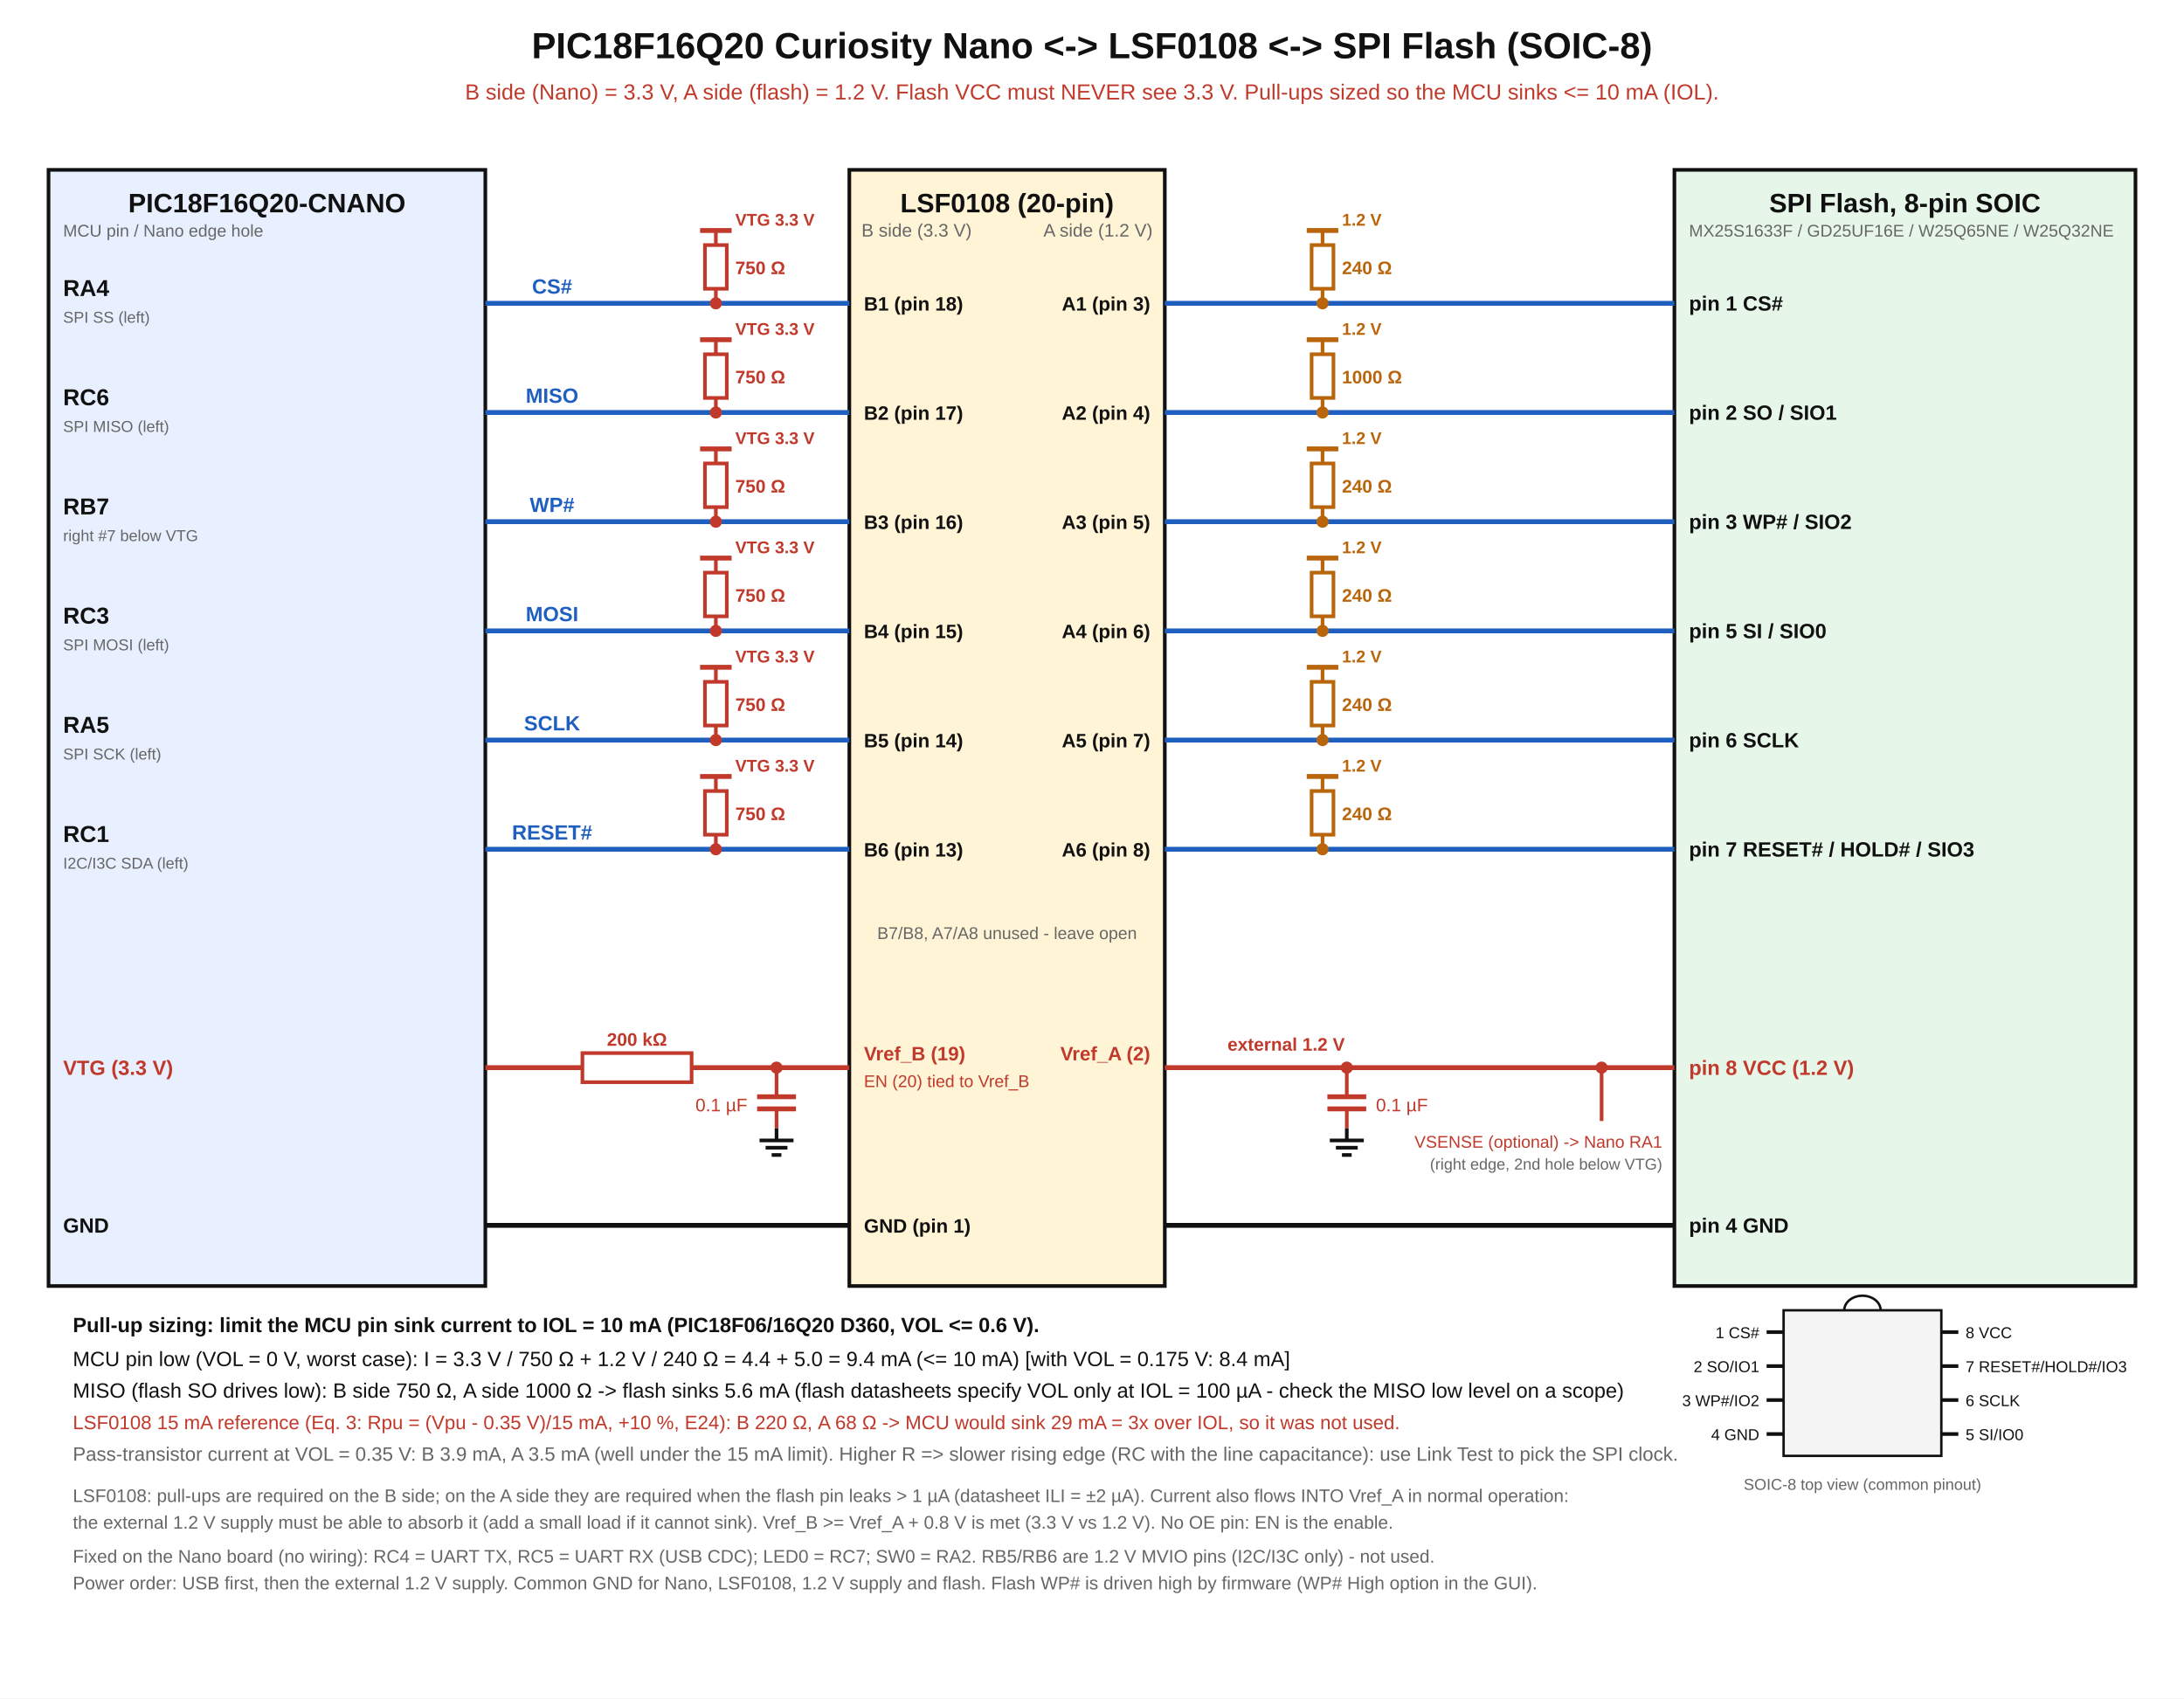
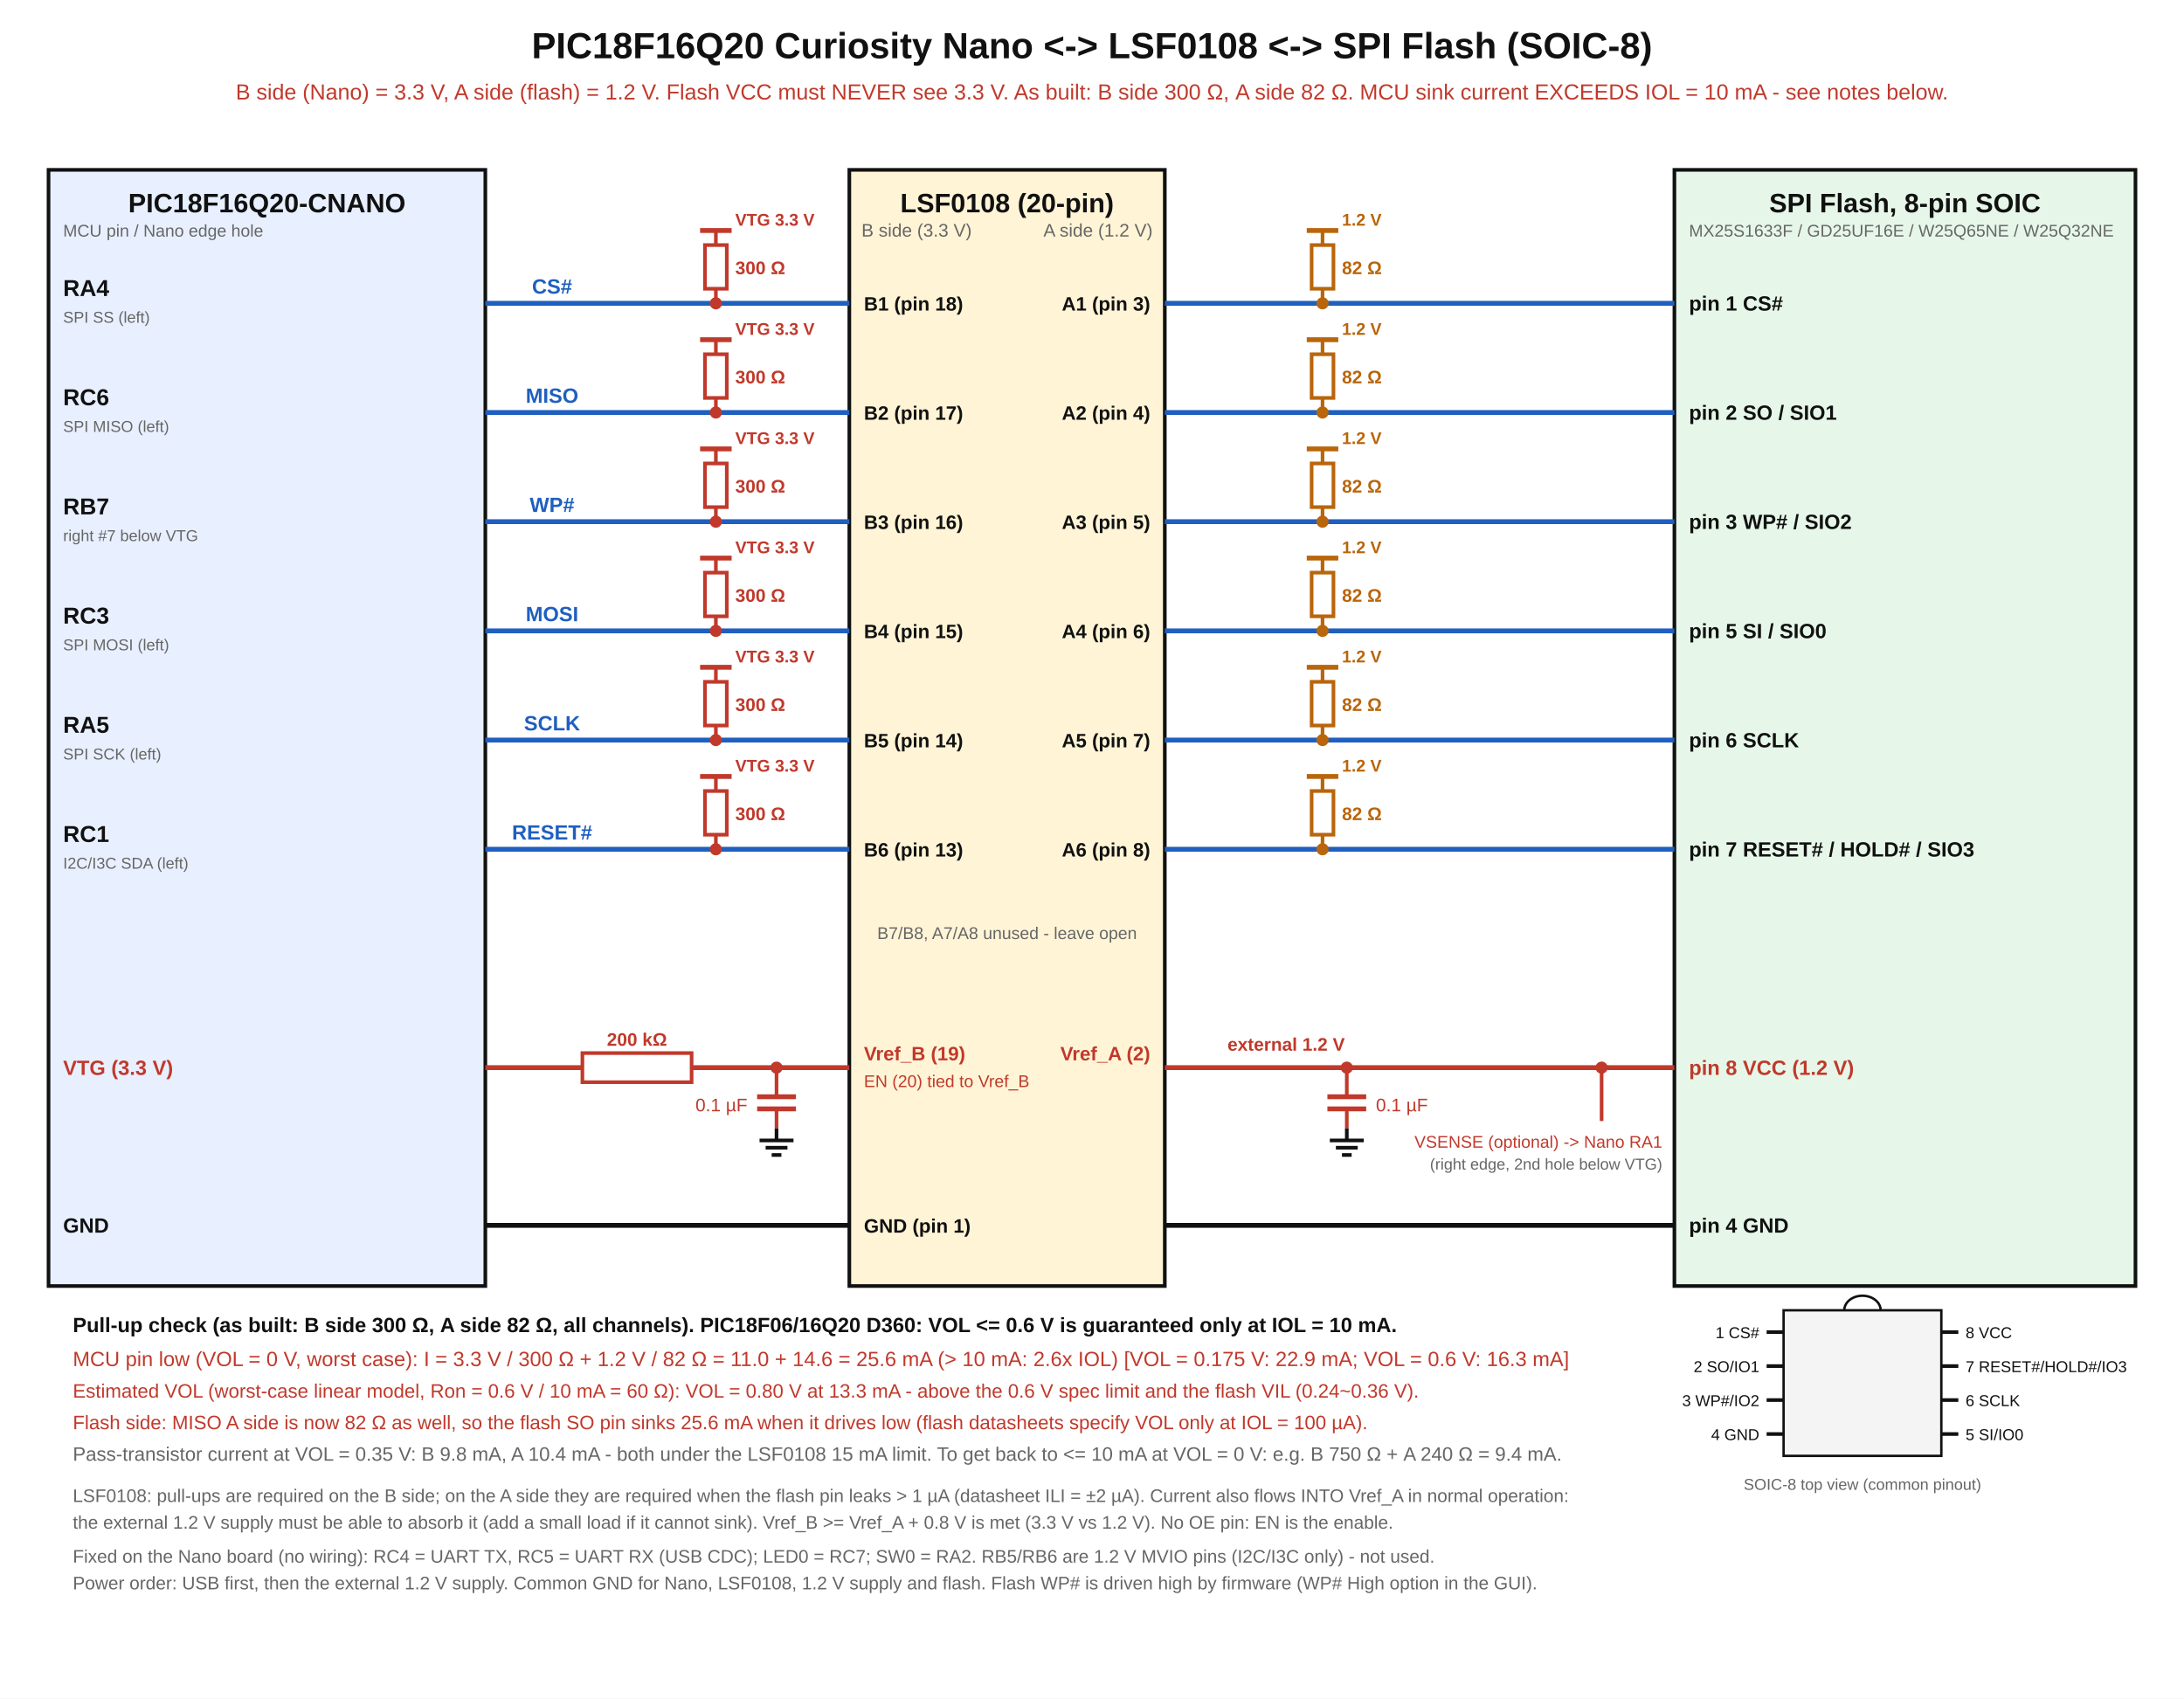
<svg xmlns="http://www.w3.org/2000/svg" width="1800" height="1400" font-family="Arial">
  <rect width="100%" height="100%" fill="white" />
  <text x="900" y="48" font-size="30" font-weight="bold" fill="#111111" text-anchor="middle">PIC18F16Q20 Curiosity Nano  &lt;-&gt;  LSF0108  &lt;-&gt;  SPI Flash (SOIC-8)</text>
-   <text x="900" y="82" font-size="18" font-weight="normal" fill="#c0392b" text-anchor="middle">B side (Nano) = 3.3 V,  A side (flash) = 1.2 V.  Flash VCC must NEVER see 3.3 V.  Pull-ups sized so the MCU sinks &lt;= 10 mA (IOL).</text>
+   <text x="900" y="82" font-size="18" font-weight="normal" fill="#c0392b" text-anchor="middle">B side (Nano) = 3.3 V,  A side (flash) = 1.2 V.  Flash VCC must NEVER see 3.3 V.  As built: B side 300 Ω, A side 82 Ω.  MCU sink current EXCEEDS IOL = 10 mA - see notes below.</text>
  <rect x="40" y="140" width="360" height="920" fill="#e8f0ff" stroke="#111111" stroke-width="3" />
  <text x="220" y="175" font-size="22" font-weight="bold" fill="#111111" text-anchor="middle">PIC18F16Q20-CNANO</text>
  <text x="52" y="195" font-size="14" font-weight="normal" fill="#666666" text-anchor="start">MCU pin  /  Nano edge hole</text>
  <rect x="700" y="140" width="260" height="920" fill="#fff4d6" stroke="#111111" stroke-width="3" />
  <text x="830" y="175" font-size="22" font-weight="bold" fill="#111111" text-anchor="middle">LSF0108 (20-pin)</text>
  <text x="710" y="195" font-size="15" font-weight="normal" fill="#666666" text-anchor="start">B side (3.3 V)</text>
  <text x="950" y="195" font-size="15" font-weight="normal" fill="#666666" text-anchor="end">A side (1.2 V)</text>
  <rect x="1380" y="140" width="380" height="920" fill="#e6f7e9" stroke="#111111" stroke-width="3" />
  <text x="1570" y="175" font-size="22" font-weight="bold" fill="#111111" text-anchor="middle">SPI Flash, 8-pin SOIC</text>
  <text x="1392" y="195" font-size="14" font-weight="normal" fill="#666666" text-anchor="start">MX25S1633F / GD25UF16E / W25Q65NE / W25Q32NE</text>
  <text x="52" y="244" font-size="19" font-weight="bold" fill="#111111" text-anchor="start">RA4</text>
  <text x="52" y="266" font-size="13" font-weight="normal" fill="#666666" text-anchor="start">SPI SS (left)</text>
  <polyline points="400,250 700,250" fill="none" stroke="#1f5fbf" stroke-width="4" />
  <text x="455" y="242" font-size="17" font-weight="bold" fill="#1f5fbf" text-anchor="middle">CS#</text>
  <circle cx="590" cy="250" r="5" fill="#c0392b" />
  <polyline points="590,250 590,238" fill="none" stroke="#c0392b" stroke-width="3" />
  <rect x="581" y="202" width="18" height="36" fill="white" stroke="#c0392b" stroke-width="3" />
  <polyline points="590,202 590,190" fill="none" stroke="#c0392b" stroke-width="3" />
  <polyline points="577,190 603,190" fill="none" stroke="#c0392b" stroke-width="4" />
-   <text x="606" y="226" font-size="15" font-weight="bold" fill="#c0392b" text-anchor="start">750 Ω</text>
+   <text x="606" y="226" font-size="15" font-weight="bold" fill="#c0392b" text-anchor="start">300 Ω</text>
  <text x="606" y="186" font-size="14" font-weight="bold" fill="#c0392b" text-anchor="start">VTG 3.3 V</text>
  <text x="712" y="256" font-size="16" font-weight="bold" fill="#111111" text-anchor="start">B1 (pin 18)</text>
  <text x="948" y="256" font-size="16" font-weight="bold" fill="#111111" text-anchor="end">A1 (pin 3)</text>
  <polyline points="960,250 1380,250" fill="none" stroke="#1f5fbf" stroke-width="4" />
  <circle cx="1090" cy="250" r="5" fill="#b9650b" />
  <polyline points="1090,250 1090,238" fill="none" stroke="#b9650b" stroke-width="3" />
  <rect x="1081" y="202" width="18" height="36" fill="white" stroke="#b9650b" stroke-width="3" />
  <polyline points="1090,202 1090,190" fill="none" stroke="#b9650b" stroke-width="3" />
  <polyline points="1077,190 1103,190" fill="none" stroke="#b9650b" stroke-width="4" />
-   <text x="1106" y="226" font-size="15" font-weight="bold" fill="#b9650b" text-anchor="start">240 Ω</text>
+   <text x="1106" y="226" font-size="15" font-weight="bold" fill="#b9650b" text-anchor="start">82 Ω</text>
  <text x="1106" y="186" font-size="14" font-weight="bold" fill="#b9650b" text-anchor="start">1.2 V</text>
  <text x="1392" y="256" font-size="17" font-weight="bold" fill="#111111" text-anchor="start">pin 1  CS#</text>
  <text x="52" y="334" font-size="19" font-weight="bold" fill="#111111" text-anchor="start">RC6</text>
  <text x="52" y="356" font-size="13" font-weight="normal" fill="#666666" text-anchor="start">SPI MISO (left)</text>
  <polyline points="400,340 700,340" fill="none" stroke="#1f5fbf" stroke-width="4" />
  <text x="455" y="332" font-size="17" font-weight="bold" fill="#1f5fbf" text-anchor="middle">MISO</text>
  <circle cx="590" cy="340" r="5" fill="#c0392b" />
  <polyline points="590,340 590,328" fill="none" stroke="#c0392b" stroke-width="3" />
  <rect x="581" y="292" width="18" height="36" fill="white" stroke="#c0392b" stroke-width="3" />
  <polyline points="590,292 590,280" fill="none" stroke="#c0392b" stroke-width="3" />
  <polyline points="577,280 603,280" fill="none" stroke="#c0392b" stroke-width="4" />
-   <text x="606" y="316" font-size="15" font-weight="bold" fill="#c0392b" text-anchor="start">750 Ω</text>
+   <text x="606" y="316" font-size="15" font-weight="bold" fill="#c0392b" text-anchor="start">300 Ω</text>
  <text x="606" y="276" font-size="14" font-weight="bold" fill="#c0392b" text-anchor="start">VTG 3.3 V</text>
  <text x="712" y="346" font-size="16" font-weight="bold" fill="#111111" text-anchor="start">B2 (pin 17)</text>
  <text x="948" y="346" font-size="16" font-weight="bold" fill="#111111" text-anchor="end">A2 (pin 4)</text>
  <polyline points="960,340 1380,340" fill="none" stroke="#1f5fbf" stroke-width="4" />
  <circle cx="1090" cy="340" r="5" fill="#b9650b" />
  <polyline points="1090,340 1090,328" fill="none" stroke="#b9650b" stroke-width="3" />
  <rect x="1081" y="292" width="18" height="36" fill="white" stroke="#b9650b" stroke-width="3" />
  <polyline points="1090,292 1090,280" fill="none" stroke="#b9650b" stroke-width="3" />
  <polyline points="1077,280 1103,280" fill="none" stroke="#b9650b" stroke-width="4" />
-   <text x="1106" y="316" font-size="15" font-weight="bold" fill="#b9650b" text-anchor="start">1000 Ω</text>
+   <text x="1106" y="316" font-size="15" font-weight="bold" fill="#b9650b" text-anchor="start">82 Ω</text>
  <text x="1106" y="276" font-size="14" font-weight="bold" fill="#b9650b" text-anchor="start">1.2 V</text>
  <text x="1392" y="346" font-size="17" font-weight="bold" fill="#111111" text-anchor="start">pin 2  SO / SIO1</text>
  <text x="52" y="424" font-size="19" font-weight="bold" fill="#111111" text-anchor="start">RB7</text>
  <text x="52" y="446" font-size="13" font-weight="normal" fill="#666666" text-anchor="start">right #7 below VTG</text>
  <polyline points="400,430 700,430" fill="none" stroke="#1f5fbf" stroke-width="4" />
  <text x="455" y="422" font-size="17" font-weight="bold" fill="#1f5fbf" text-anchor="middle">WP#</text>
  <circle cx="590" cy="430" r="5" fill="#c0392b" />
  <polyline points="590,430 590,418" fill="none" stroke="#c0392b" stroke-width="3" />
  <rect x="581" y="382" width="18" height="36" fill="white" stroke="#c0392b" stroke-width="3" />
  <polyline points="590,382 590,370" fill="none" stroke="#c0392b" stroke-width="3" />
  <polyline points="577,370 603,370" fill="none" stroke="#c0392b" stroke-width="4" />
-   <text x="606" y="406" font-size="15" font-weight="bold" fill="#c0392b" text-anchor="start">750 Ω</text>
+   <text x="606" y="406" font-size="15" font-weight="bold" fill="#c0392b" text-anchor="start">300 Ω</text>
  <text x="606" y="366" font-size="14" font-weight="bold" fill="#c0392b" text-anchor="start">VTG 3.3 V</text>
  <text x="712" y="436" font-size="16" font-weight="bold" fill="#111111" text-anchor="start">B3 (pin 16)</text>
  <text x="948" y="436" font-size="16" font-weight="bold" fill="#111111" text-anchor="end">A3 (pin 5)</text>
  <polyline points="960,430 1380,430" fill="none" stroke="#1f5fbf" stroke-width="4" />
  <circle cx="1090" cy="430" r="5" fill="#b9650b" />
  <polyline points="1090,430 1090,418" fill="none" stroke="#b9650b" stroke-width="3" />
  <rect x="1081" y="382" width="18" height="36" fill="white" stroke="#b9650b" stroke-width="3" />
  <polyline points="1090,382 1090,370" fill="none" stroke="#b9650b" stroke-width="3" />
  <polyline points="1077,370 1103,370" fill="none" stroke="#b9650b" stroke-width="4" />
-   <text x="1106" y="406" font-size="15" font-weight="bold" fill="#b9650b" text-anchor="start">240 Ω</text>
+   <text x="1106" y="406" font-size="15" font-weight="bold" fill="#b9650b" text-anchor="start">82 Ω</text>
  <text x="1106" y="366" font-size="14" font-weight="bold" fill="#b9650b" text-anchor="start">1.2 V</text>
  <text x="1392" y="436" font-size="17" font-weight="bold" fill="#111111" text-anchor="start">pin 3  WP# / SIO2</text>
  <text x="52" y="514" font-size="19" font-weight="bold" fill="#111111" text-anchor="start">RC3</text>
  <text x="52" y="536" font-size="13" font-weight="normal" fill="#666666" text-anchor="start">SPI MOSI (left)</text>
  <polyline points="400,520 700,520" fill="none" stroke="#1f5fbf" stroke-width="4" />
  <text x="455" y="512" font-size="17" font-weight="bold" fill="#1f5fbf" text-anchor="middle">MOSI</text>
  <circle cx="590" cy="520" r="5" fill="#c0392b" />
  <polyline points="590,520 590,508" fill="none" stroke="#c0392b" stroke-width="3" />
  <rect x="581" y="472" width="18" height="36" fill="white" stroke="#c0392b" stroke-width="3" />
  <polyline points="590,472 590,460" fill="none" stroke="#c0392b" stroke-width="3" />
  <polyline points="577,460 603,460" fill="none" stroke="#c0392b" stroke-width="4" />
-   <text x="606" y="496" font-size="15" font-weight="bold" fill="#c0392b" text-anchor="start">750 Ω</text>
+   <text x="606" y="496" font-size="15" font-weight="bold" fill="#c0392b" text-anchor="start">300 Ω</text>
  <text x="606" y="456" font-size="14" font-weight="bold" fill="#c0392b" text-anchor="start">VTG 3.3 V</text>
  <text x="712" y="526" font-size="16" font-weight="bold" fill="#111111" text-anchor="start">B4 (pin 15)</text>
  <text x="948" y="526" font-size="16" font-weight="bold" fill="#111111" text-anchor="end">A4 (pin 6)</text>
  <polyline points="960,520 1380,520" fill="none" stroke="#1f5fbf" stroke-width="4" />
  <circle cx="1090" cy="520" r="5" fill="#b9650b" />
  <polyline points="1090,520 1090,508" fill="none" stroke="#b9650b" stroke-width="3" />
  <rect x="1081" y="472" width="18" height="36" fill="white" stroke="#b9650b" stroke-width="3" />
  <polyline points="1090,472 1090,460" fill="none" stroke="#b9650b" stroke-width="3" />
  <polyline points="1077,460 1103,460" fill="none" stroke="#b9650b" stroke-width="4" />
-   <text x="1106" y="496" font-size="15" font-weight="bold" fill="#b9650b" text-anchor="start">240 Ω</text>
+   <text x="1106" y="496" font-size="15" font-weight="bold" fill="#b9650b" text-anchor="start">82 Ω</text>
  <text x="1106" y="456" font-size="14" font-weight="bold" fill="#b9650b" text-anchor="start">1.2 V</text>
  <text x="1392" y="526" font-size="17" font-weight="bold" fill="#111111" text-anchor="start">pin 5  SI / SIO0</text>
  <text x="52" y="604" font-size="19" font-weight="bold" fill="#111111" text-anchor="start">RA5</text>
  <text x="52" y="626" font-size="13" font-weight="normal" fill="#666666" text-anchor="start">SPI SCK (left)</text>
  <polyline points="400,610 700,610" fill="none" stroke="#1f5fbf" stroke-width="4" />
  <text x="455" y="602" font-size="17" font-weight="bold" fill="#1f5fbf" text-anchor="middle">SCLK</text>
  <circle cx="590" cy="610" r="5" fill="#c0392b" />
  <polyline points="590,610 590,598" fill="none" stroke="#c0392b" stroke-width="3" />
  <rect x="581" y="562" width="18" height="36" fill="white" stroke="#c0392b" stroke-width="3" />
  <polyline points="590,562 590,550" fill="none" stroke="#c0392b" stroke-width="3" />
  <polyline points="577,550 603,550" fill="none" stroke="#c0392b" stroke-width="4" />
-   <text x="606" y="586" font-size="15" font-weight="bold" fill="#c0392b" text-anchor="start">750 Ω</text>
+   <text x="606" y="586" font-size="15" font-weight="bold" fill="#c0392b" text-anchor="start">300 Ω</text>
  <text x="606" y="546" font-size="14" font-weight="bold" fill="#c0392b" text-anchor="start">VTG 3.3 V</text>
  <text x="712" y="616" font-size="16" font-weight="bold" fill="#111111" text-anchor="start">B5 (pin 14)</text>
  <text x="948" y="616" font-size="16" font-weight="bold" fill="#111111" text-anchor="end">A5 (pin 7)</text>
  <polyline points="960,610 1380,610" fill="none" stroke="#1f5fbf" stroke-width="4" />
  <circle cx="1090" cy="610" r="5" fill="#b9650b" />
  <polyline points="1090,610 1090,598" fill="none" stroke="#b9650b" stroke-width="3" />
  <rect x="1081" y="562" width="18" height="36" fill="white" stroke="#b9650b" stroke-width="3" />
  <polyline points="1090,562 1090,550" fill="none" stroke="#b9650b" stroke-width="3" />
  <polyline points="1077,550 1103,550" fill="none" stroke="#b9650b" stroke-width="4" />
-   <text x="1106" y="586" font-size="15" font-weight="bold" fill="#b9650b" text-anchor="start">240 Ω</text>
+   <text x="1106" y="586" font-size="15" font-weight="bold" fill="#b9650b" text-anchor="start">82 Ω</text>
  <text x="1106" y="546" font-size="14" font-weight="bold" fill="#b9650b" text-anchor="start">1.2 V</text>
  <text x="1392" y="616" font-size="17" font-weight="bold" fill="#111111" text-anchor="start">pin 6  SCLK</text>
  <text x="52" y="694" font-size="19" font-weight="bold" fill="#111111" text-anchor="start">RC1</text>
  <text x="52" y="716" font-size="13" font-weight="normal" fill="#666666" text-anchor="start">I2C/I3C SDA (left)</text>
  <polyline points="400,700 700,700" fill="none" stroke="#1f5fbf" stroke-width="4" />
  <text x="455" y="692" font-size="17" font-weight="bold" fill="#1f5fbf" text-anchor="middle">RESET#</text>
  <circle cx="590" cy="700" r="5" fill="#c0392b" />
  <polyline points="590,700 590,688" fill="none" stroke="#c0392b" stroke-width="3" />
  <rect x="581" y="652" width="18" height="36" fill="white" stroke="#c0392b" stroke-width="3" />
  <polyline points="590,652 590,640" fill="none" stroke="#c0392b" stroke-width="3" />
  <polyline points="577,640 603,640" fill="none" stroke="#c0392b" stroke-width="4" />
-   <text x="606" y="676" font-size="15" font-weight="bold" fill="#c0392b" text-anchor="start">750 Ω</text>
+   <text x="606" y="676" font-size="15" font-weight="bold" fill="#c0392b" text-anchor="start">300 Ω</text>
  <text x="606" y="636" font-size="14" font-weight="bold" fill="#c0392b" text-anchor="start">VTG 3.3 V</text>
  <text x="712" y="706" font-size="16" font-weight="bold" fill="#111111" text-anchor="start">B6 (pin 13)</text>
  <text x="948" y="706" font-size="16" font-weight="bold" fill="#111111" text-anchor="end">A6 (pin 8)</text>
  <polyline points="960,700 1380,700" fill="none" stroke="#1f5fbf" stroke-width="4" />
  <circle cx="1090" cy="700" r="5" fill="#b9650b" />
  <polyline points="1090,700 1090,688" fill="none" stroke="#b9650b" stroke-width="3" />
  <rect x="1081" y="652" width="18" height="36" fill="white" stroke="#b9650b" stroke-width="3" />
  <polyline points="1090,652 1090,640" fill="none" stroke="#b9650b" stroke-width="3" />
  <polyline points="1077,640 1103,640" fill="none" stroke="#b9650b" stroke-width="4" />
-   <text x="1106" y="676" font-size="15" font-weight="bold" fill="#b9650b" text-anchor="start">240 Ω</text>
+   <text x="1106" y="676" font-size="15" font-weight="bold" fill="#b9650b" text-anchor="start">82 Ω</text>
  <text x="1106" y="636" font-size="14" font-weight="bold" fill="#b9650b" text-anchor="start">1.2 V</text>
  <text x="1392" y="706" font-size="17" font-weight="bold" fill="#111111" text-anchor="start">pin 7  RESET# / HOLD# / SIO3</text>
  <text x="830" y="774" font-size="14" font-weight="normal" fill="#666666" text-anchor="middle">B7/B8, A7/A8 unused - leave open</text>
  <text x="52" y="886" font-size="17" font-weight="bold" fill="#c0392b" text-anchor="start">VTG (3.3 V)</text>
  <polyline points="400,880 480,880" fill="none" stroke="#c0392b" stroke-width="4" />
  <rect x="480" y="868" width="90" height="24" fill="white" stroke="#c0392b" stroke-width="3" />
  <text x="525" y="862" font-size="15" font-weight="bold" fill="#c0392b" text-anchor="middle">200 kΩ</text>
  <polyline points="570,880 700,880" fill="none" stroke="#c0392b" stroke-width="4" />
  <circle cx="640" cy="880" r="5" fill="#c0392b" />
  <polyline points="640,880 640,904" fill="none" stroke="#c0392b" stroke-width="3" />
  <polyline points="624,904 656,904" fill="none" stroke="#c0392b" stroke-width="4" />
  <polyline points="624,914 656,914" fill="none" stroke="#c0392b" stroke-width="4" />
  <polyline points="640,914 640,930" fill="none" stroke="#c0392b" stroke-width="3" />
  <polyline points="640,930 640,940" fill="none" stroke="#111111" stroke-width="3" />
  <polyline points="626,940 654,940" fill="none" stroke="#111111" stroke-width="3" />
  <polyline points="631,946 649,946" fill="none" stroke="#111111" stroke-width="3" />
  <polyline points="636,952 644,952" fill="none" stroke="#111111" stroke-width="3" />
  <text x="616" y="916" font-size="15" font-weight="normal" fill="#c0392b" text-anchor="end">0.1 µF</text>
  <text x="712" y="874" font-size="16" font-weight="bold" fill="#c0392b" text-anchor="start">Vref_B (19)</text>
  <text x="712" y="896" font-size="14" font-weight="normal" fill="#c0392b" text-anchor="start">EN (20) tied to Vref_B</text>
  <text x="948" y="874" font-size="16" font-weight="bold" fill="#c0392b" text-anchor="end">Vref_A (2)</text>
  <polyline points="960,880 1380,880" fill="none" stroke="#c0392b" stroke-width="4" />
  <text x="1060" y="866" font-size="15" font-weight="bold" fill="#c0392b" text-anchor="middle">external 1.2 V</text>
  <circle cx="1110" cy="880" r="5" fill="#c0392b" />
  <polyline points="1110,880 1110,904" fill="none" stroke="#c0392b" stroke-width="3" />
  <polyline points="1094,904 1126,904" fill="none" stroke="#c0392b" stroke-width="4" />
  <polyline points="1094,914 1126,914" fill="none" stroke="#c0392b" stroke-width="4" />
  <polyline points="1110,914 1110,930" fill="none" stroke="#c0392b" stroke-width="3" />
  <polyline points="1110,930 1110,940" fill="none" stroke="#111111" stroke-width="3" />
  <polyline points="1096,940 1124,940" fill="none" stroke="#111111" stroke-width="3" />
  <polyline points="1101,946 1119,946" fill="none" stroke="#111111" stroke-width="3" />
  <polyline points="1106,952 1114,952" fill="none" stroke="#111111" stroke-width="3" />
  <text x="1134" y="916" font-size="15" font-weight="normal" fill="#c0392b" text-anchor="start">0.1 µF</text>
  <circle cx="1320" cy="880" r="5" fill="#c0392b" />
  <polyline points="1320,880 1320,924" fill="none" stroke="#c0392b" stroke-width="3" />
  <text x="1370" y="946" font-size="14" font-weight="normal" fill="#c0392b" text-anchor="end">VSENSE (optional) -&gt; Nano RA1</text>
  <text x="1370" y="964" font-size="13" font-weight="normal" fill="#666666" text-anchor="end">(right edge, 2nd hole below VTG)</text>
  <text x="1392" y="886" font-size="17" font-weight="bold" fill="#c0392b" text-anchor="start">pin 8  VCC (1.2 V)</text>
  <text x="52" y="1016" font-size="17" font-weight="bold" fill="#111111" text-anchor="start">GND</text>
  <polyline points="400,1010 700,1010" fill="none" stroke="#111111" stroke-width="4" />
  <text x="712" y="1016" font-size="16" font-weight="bold" fill="#111111" text-anchor="start">GND (pin 1)</text>
  <polyline points="960,1010 1380,1010" fill="none" stroke="#111111" stroke-width="4" />
  <text x="1392" y="1016" font-size="17" font-weight="bold" fill="#111111" text-anchor="start">pin 4  GND</text>
-   <text x="60" y="1098" font-size="17" font-weight="bold" fill="#111111" text-anchor="start">Pull-up sizing: limit the MCU pin sink current to IOL = 10 mA (PIC18F06/16Q20 D360, VOL &lt;= 0.6 V).</text>
-   <text x="60" y="1126" font-size="17" font-weight="normal" fill="#111111" text-anchor="start">MCU pin low (VOL = 0 V, worst case):  I = 3.3 V / 750 Ω + 1.2 V / 240 Ω = 4.4 + 5.0 = 9.4 mA  (&lt;= 10 mA)   [with VOL = 0.175 V: 8.4 mA]</text>
-   <text x="60" y="1152" font-size="17" font-weight="normal" fill="#111111" text-anchor="start">MISO (flash SO drives low):  B side 750 Ω, A side 1000 Ω  -&gt;  flash sinks 5.6 mA  (flash datasheets specify VOL only at IOL = 100 µA - check the MISO low level on a scope)</text>
-   <text x="60" y="1178" font-size="16" font-weight="normal" fill="#c0392b" text-anchor="start">LSF0108 15 mA reference (Eq. 3: Rpu = (Vpu - 0.35 V)/15 mA, +10 %, E24): B 220 Ω, A 68 Ω -&gt; MCU would sink 29 mA = 3x over IOL, so it was not used.</text>
-   <text x="60" y="1204" font-size="16" font-weight="normal" fill="#666666" text-anchor="start">Pass-transistor current at VOL = 0.35 V: B 3.9 mA, A 3.5 mA (well under the 15 mA limit).  Higher R =&gt; slower rising edge (RC with the line capacitance): use Link Test to pick the SPI clock.</text>
+   <text x="60" y="1098" font-size="17" font-weight="bold" fill="#111111" text-anchor="start">Pull-up check (as built: B side 300 Ω, A side 82 Ω, all channels).  PIC18F06/16Q20 D360: VOL &lt;= 0.6 V is guaranteed only at IOL = 10 mA.</text>
+   <text x="60" y="1126" font-size="17" font-weight="normal" fill="#c0392b" text-anchor="start">MCU pin low (VOL = 0 V, worst case):  I = 3.3 V / 300 Ω + 1.2 V / 82 Ω = 11.0 + 14.6 = 25.6 mA  (&gt; 10 mA: 2.6x IOL)   [VOL = 0.175 V: 22.9 mA;  VOL = 0.6 V: 16.3 mA]</text>
+   <text x="60" y="1152" font-size="16" font-weight="normal" fill="#c0392b" text-anchor="start">Estimated VOL (worst-case linear model, Ron = 0.6 V / 10 mA = 60 Ω): VOL = 0.80 V at 13.3 mA - above the 0.6 V spec limit and the flash VIL (0.24~0.36 V).</text>
+   <text x="60" y="1178" font-size="16" font-weight="normal" fill="#c0392b" text-anchor="start">Flash side: MISO A side is now 82 Ω as well, so the flash SO pin sinks 25.6 mA when it drives low (flash datasheets specify VOL only at IOL = 100 µA).</text>
+   <text x="60" y="1204" font-size="16" font-weight="normal" fill="#666666" text-anchor="start">Pass-transistor current at VOL = 0.35 V: B 9.8 mA, A 10.4 mA - both under the LSF0108 15 mA limit.  To get back to &lt;= 10 mA at VOL = 0 V: e.g. B 750 Ω + A 240 Ω = 9.4 mA.</text>
  <text x="60" y="1238" font-size="15" font-weight="normal" fill="#666666" text-anchor="start">LSF0108: pull-ups are required on the B side; on the A side they are required when the flash pin leaks &gt; 1 µA (datasheet ILI = ±2 µA).  Current also flows INTO Vref_A in normal operation:</text>
  <text x="60" y="1260" font-size="15" font-weight="normal" fill="#666666" text-anchor="start">the external 1.2 V supply must be able to absorb it (add a small load if it cannot sink).  Vref_B &gt;= Vref_A + 0.8 V is met (3.3 V vs 1.2 V).  No OE pin: EN is the enable.</text>
  <text x="60" y="1288" font-size="15" font-weight="normal" fill="#666666" text-anchor="start">Fixed on the Nano board (no wiring): RC4 = UART TX, RC5 = UART RX (USB CDC); LED0 = RC7; SW0 = RA2.   RB5/RB6 are 1.2 V MVIO pins (I2C/I3C only) - not used.</text>
  <text x="60" y="1310" font-size="15" font-weight="normal" fill="#666666" text-anchor="start">Power order: USB first, then the external 1.2 V supply.  Common GND for Nano, LSF0108, 1.2 V supply and flash.  Flash WP# is driven high by firmware (WP# High option in the GUI).</text>
  <rect x="1470" y="1080" width="130" height="120" fill="#f4f4f4" stroke="#111111" stroke-width="2" />
  <path d="M 1550 1080 A 15 12 0 0 0 1520 1080" fill="none" stroke="#111111" stroke-width="2" />
  <polyline points="1456,1098 1470,1098" fill="none" stroke="#111111" stroke-width="3" />
  <polyline points="1600,1098 1614,1098" fill="none" stroke="#111111" stroke-width="3" />
  <text x="1450" y="1103" font-size="13" font-weight="normal" fill="#111111" text-anchor="end">1 CS#</text>
  <text x="1620" y="1103" font-size="13" font-weight="normal" fill="#111111" text-anchor="start">8 VCC</text>
  <polyline points="1456,1126 1470,1126" fill="none" stroke="#111111" stroke-width="3" />
  <polyline points="1600,1126 1614,1126" fill="none" stroke="#111111" stroke-width="3" />
  <text x="1450" y="1131" font-size="13" font-weight="normal" fill="#111111" text-anchor="end">2 SO/IO1</text>
  <text x="1620" y="1131" font-size="13" font-weight="normal" fill="#111111" text-anchor="start">7 RESET#/HOLD#/IO3</text>
  <polyline points="1456,1154 1470,1154" fill="none" stroke="#111111" stroke-width="3" />
  <polyline points="1600,1154 1614,1154" fill="none" stroke="#111111" stroke-width="3" />
  <text x="1450" y="1159" font-size="13" font-weight="normal" fill="#111111" text-anchor="end">3 WP#/IO2</text>
  <text x="1620" y="1159" font-size="13" font-weight="normal" fill="#111111" text-anchor="start">6 SCLK</text>
  <polyline points="1456,1182 1470,1182" fill="none" stroke="#111111" stroke-width="3" />
  <polyline points="1600,1182 1614,1182" fill="none" stroke="#111111" stroke-width="3" />
  <text x="1450" y="1187" font-size="13" font-weight="normal" fill="#111111" text-anchor="end">4 GND</text>
  <text x="1620" y="1187" font-size="13" font-weight="normal" fill="#111111" text-anchor="start">5 SI/IO0</text>
  <text x="1535" y="1228" font-size="13" font-weight="normal" fill="#666666" text-anchor="middle">SOIC-8 top view (common pinout)</text>
</svg>
